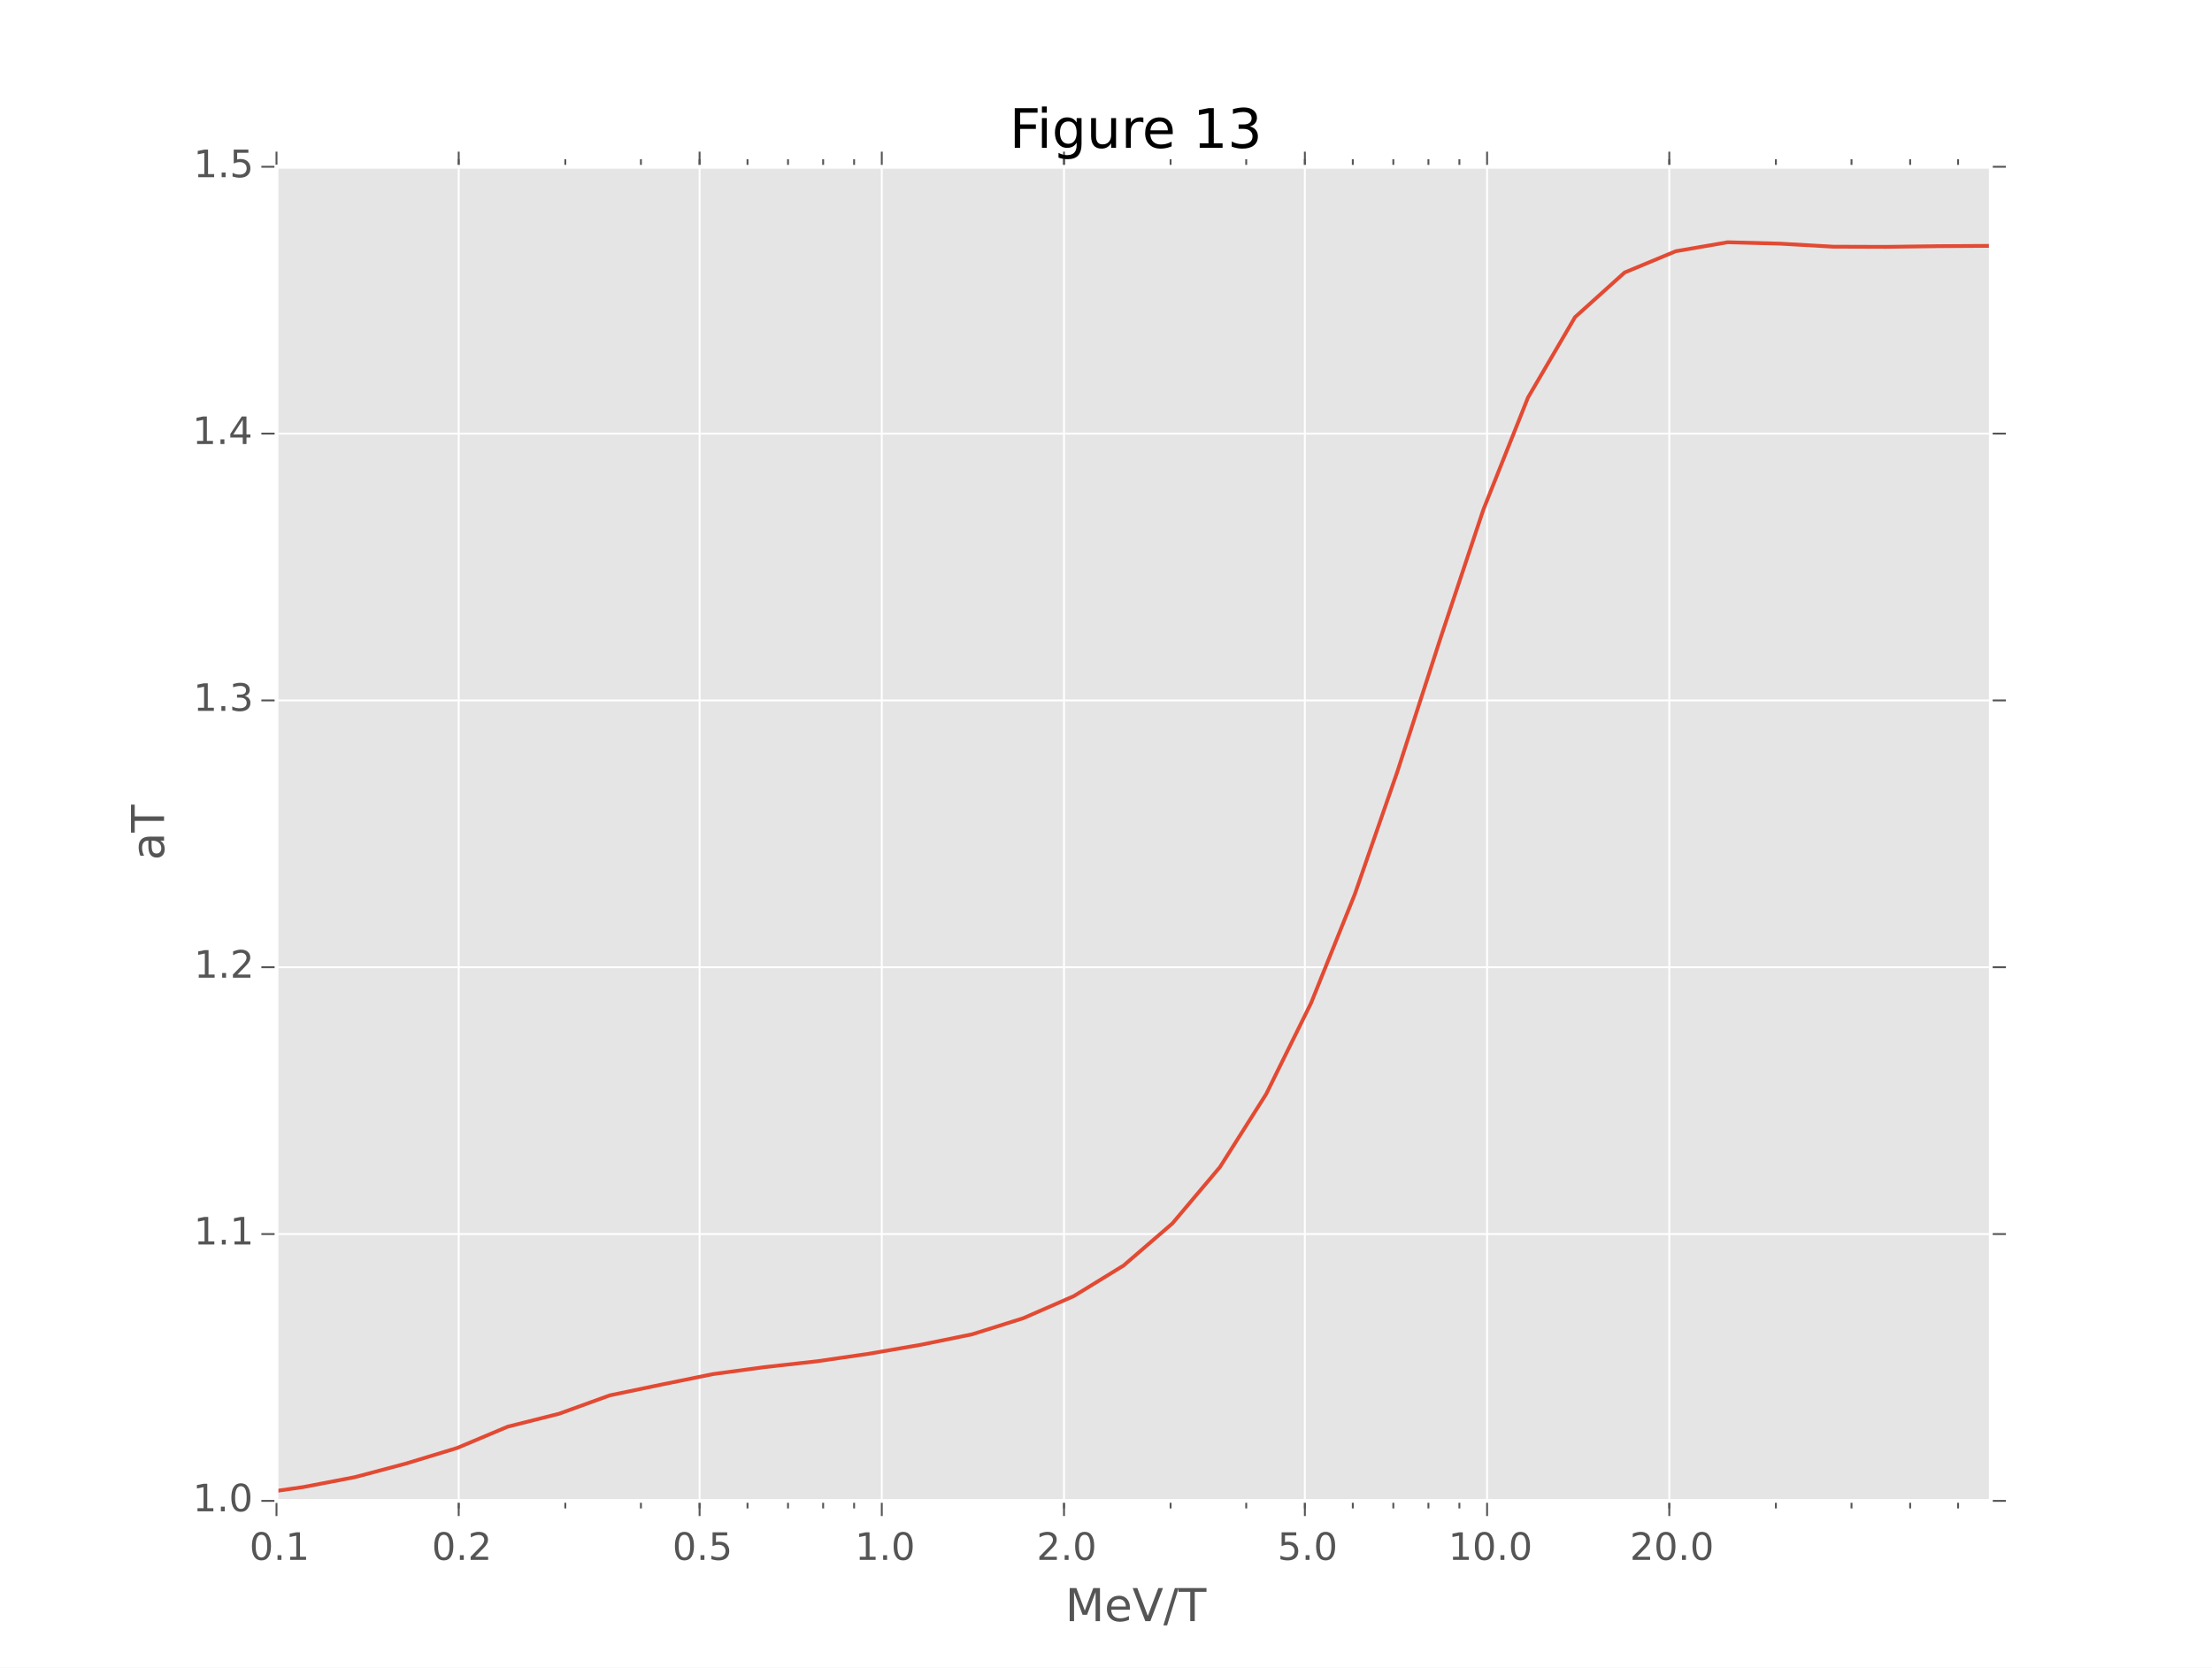
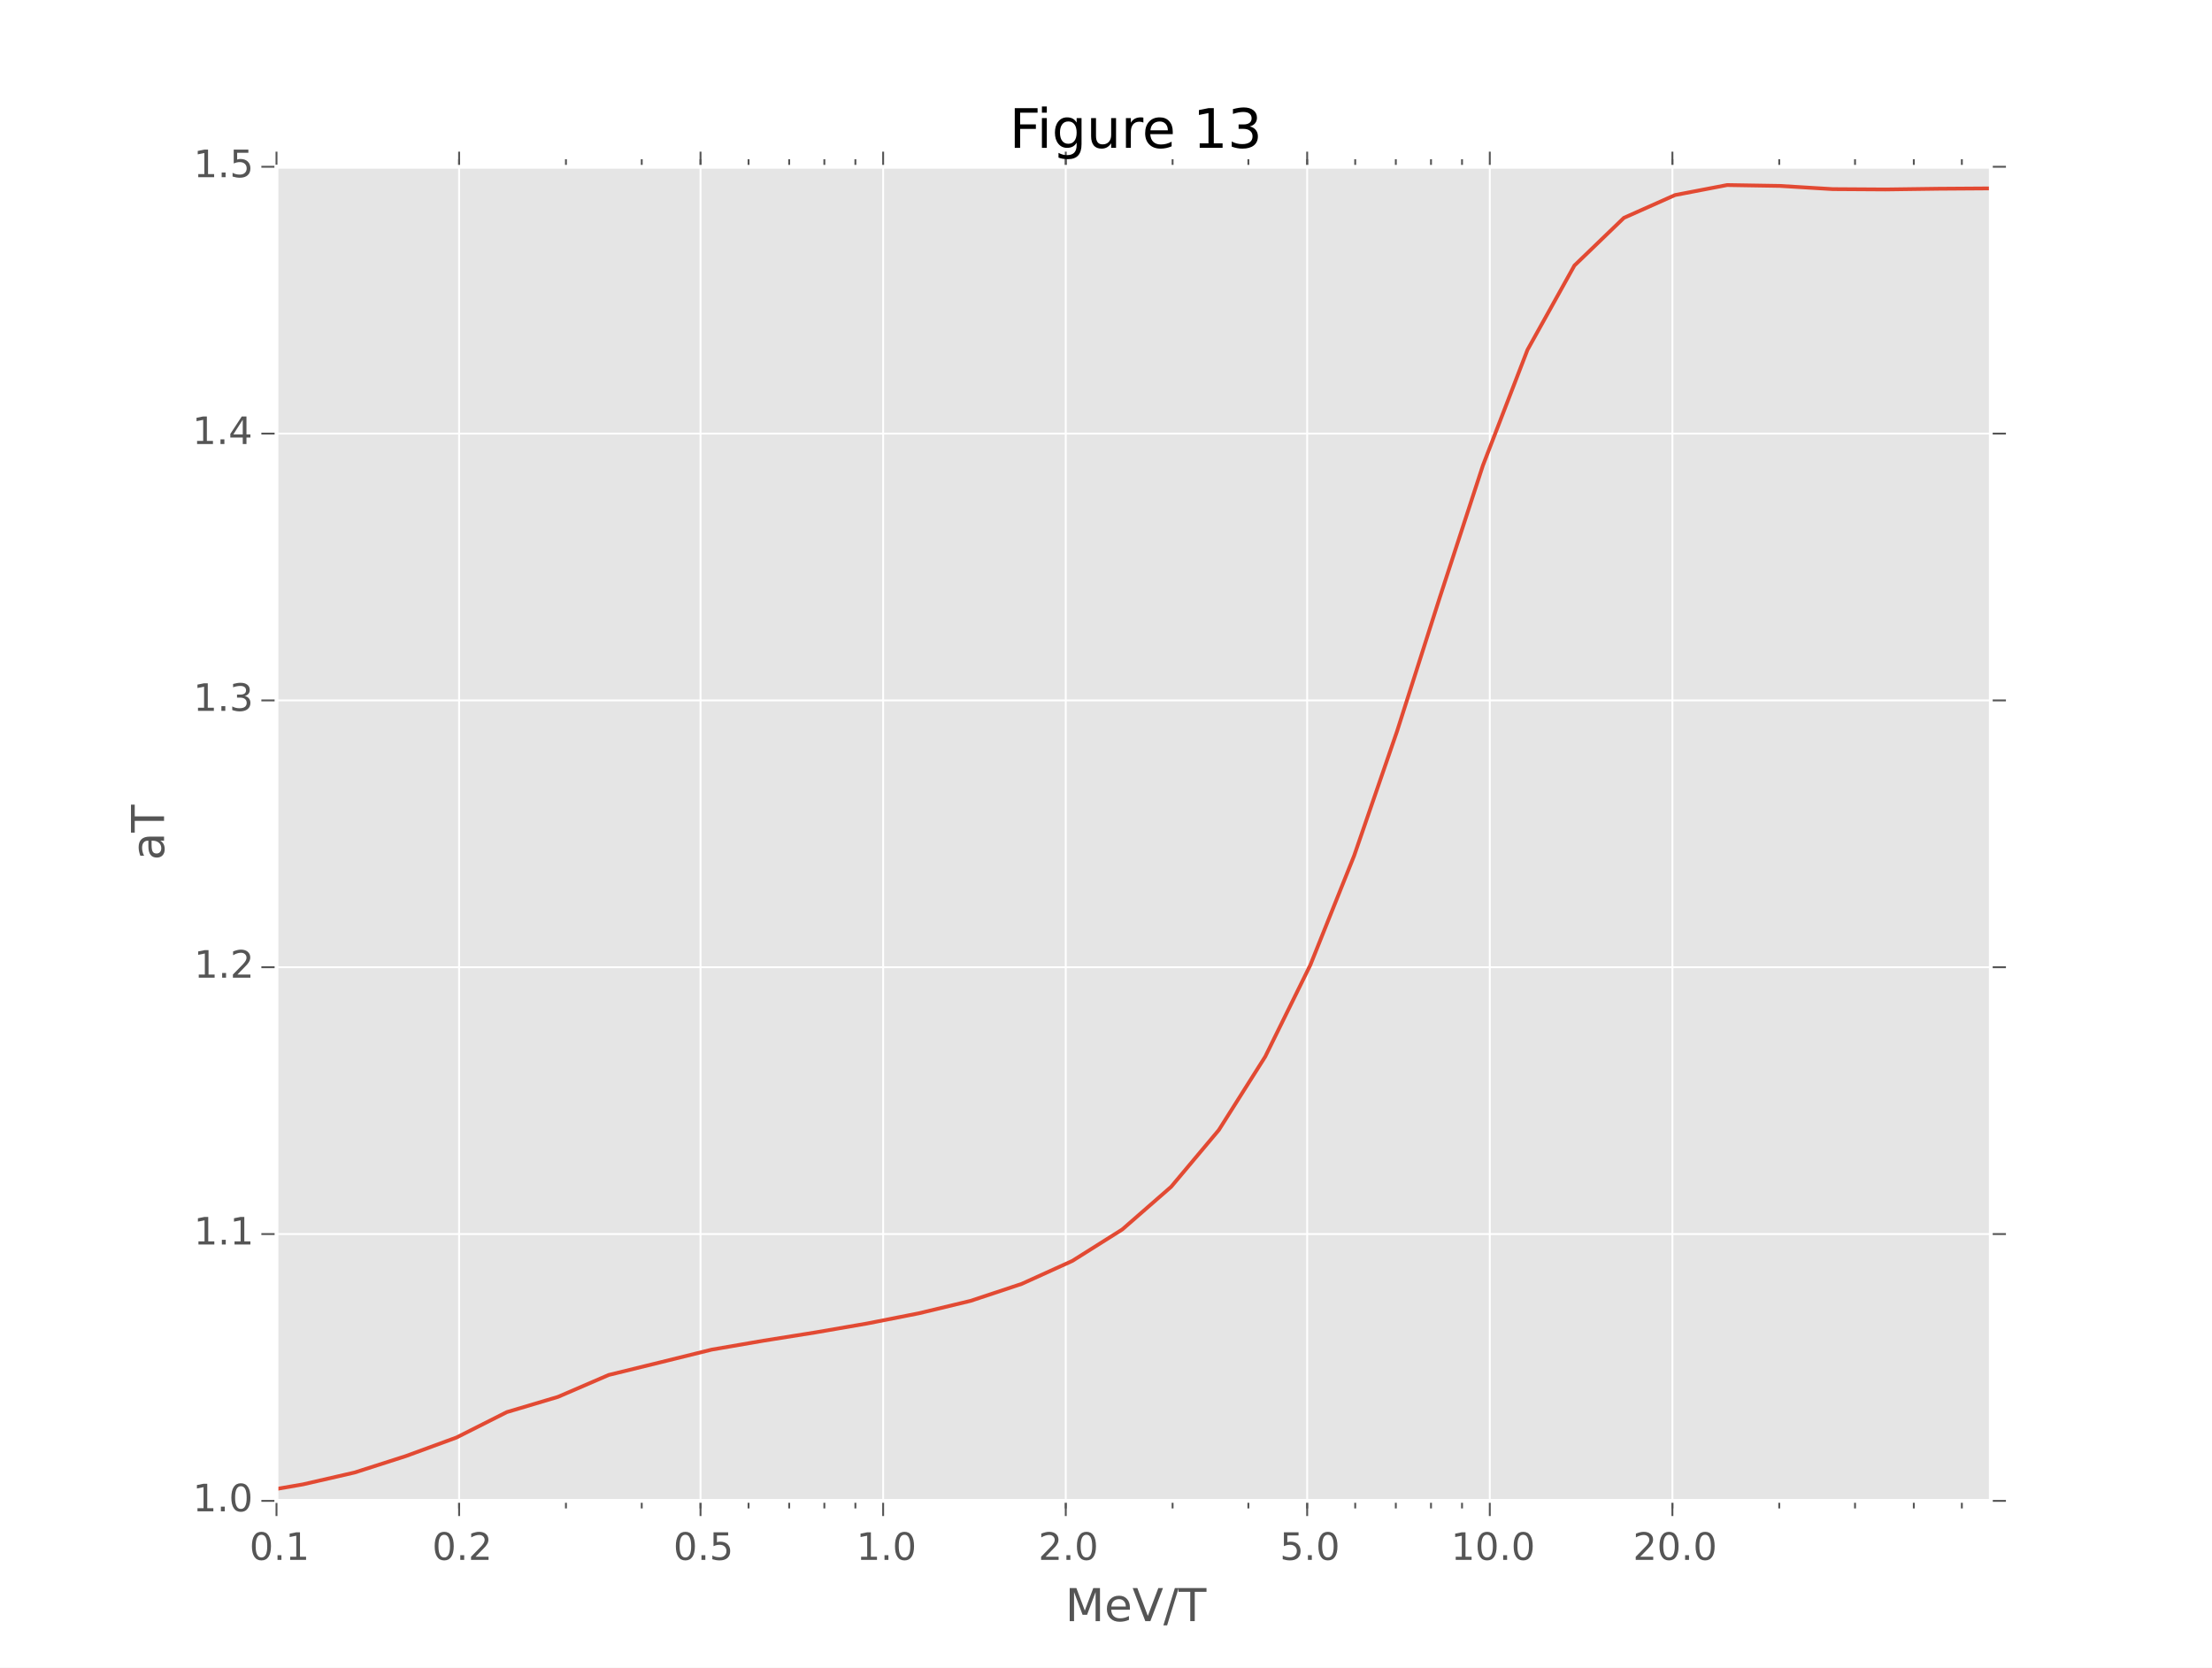
<svg xmlns="http://www.w3.org/2000/svg" xmlns:xlink="http://www.w3.org/1999/xlink" height="441pt" version="1.1" viewBox="0 0 585 441" width="585pt">
  <defs>
    <style type="text/css">
*{stroke-linecap:butt;stroke-linejoin:round;}
  </style>
  </defs>
  <g id="figure_1">
    <g id="patch_1">
      <path d=" M0 441 L585 441 L585 0 L0 0 z " style="fill:#ffffff;" />
    </g>
    <g id="axes_1">
      <g id="patch_2">
        <path d=" M73.125 396.9 L526.5 396.9 L526.5 44.1 L73.125 44.1 z " style="fill:#e5e5e5;" />
      </g>
      <g id="matplotlib.axis_1">
        <g id="xtick_1">
          <g id="line2d_1">
            <path clip-path="url(#p5873ec822d)" d=" M73.125 396.9 L73.125 44.1" style="fill:none;stroke:#ffffff;stroke-linecap:square;stroke-width:0.5;" />
          </g>
          <g id="line2d_2">
            <defs>
              <path d=" M0 0 L0 4" id="m64c3aef5f4" style="stroke:#555555;stroke-width:0.5;" />
            </defs>
            <g>
              <use style="fill:#555555;stroke:#555555;stroke-width:0.5;" x="73.125" xlink:href="#m64c3aef5f4" y="396.9" />
            </g>
          </g>
          <g id="line2d_3">
            <defs>
              <path d=" M0 0 L0 -4" id="m91191bb255" style="stroke:#555555;stroke-width:0.5;" />
            </defs>
            <g>
              <use style="fill:#555555;stroke:#555555;stroke-width:0.5;" x="73.125" xlink:href="#m91191bb255" y="44.1" />
            </g>
          </g>
          <g id="text_1">
            <defs>
              <path d=" M31.781 66.406 Q24.172 66.406 20.328 58.906 Q16.5 51.422 16.5 36.375 Q16.5 21.391 20.328 13.891 Q24.172 6.391 31.781 6.391 Q39.453 6.391 43.281 13.891 Q47.125 21.391 47.125 36.375 Q47.125 51.422 43.281 58.906 Q39.453 66.406 31.781 66.406 M31.781 74.219 Q44.047 74.219 50.516 64.516 Q56.984 54.828 56.984 36.375 Q56.984 17.969 50.516 8.266 Q44.047 -1.422 31.781 -1.422 Q19.531 -1.422 13.062 8.266 Q6.594 17.969 6.594 36.375 Q6.594 54.828 13.062 64.516 Q19.531 74.219 31.781 74.219" id="BitstreamVeraSans-Roman-30" />
              <path d=" M12.406 8.297 L28.516 8.297 L28.516 63.922 L10.984 60.406 L10.984 69.391 L28.422 72.906 L38.281 72.906 L38.281 8.297 L54.391 8.297 L54.391 0 L12.406 0 z " id="BitstreamVeraSans-Roman-31" />
              <path d=" M10.688 12.406 L21 12.406 L21 0 L10.688 0 z " id="BitstreamVeraSans-Roman-2e" />
            </defs>
            <g style="fill:#555555;" transform="translate(65.96484 412.4984)scale(0.1 -0.1)">
              <use xlink:href="#BitstreamVeraSans-Roman-30" />
              <use x="63.623" xlink:href="#BitstreamVeraSans-Roman-2e" />
              <use x="95.41" xlink:href="#BitstreamVeraSans-Roman-31" />
            </g>
          </g>
        </g>
        <g id="xtick_2">
          <g id="line2d_4">
-             <path clip-path="url(#p5873ec822d)" d=" M121.314 396.9 L121.314 44.1" style="fill:none;stroke:#ffffff;stroke-linecap:square;stroke-width:0.5;" />
+             <path clip-path="url(#p5873ec822d)" d=" M121.421 396.9 L121.421 44.1" style="fill:none;stroke:#ffffff;stroke-linecap:square;stroke-width:0.5;" />
          </g>
          <g id="line2d_5">
            <g>
-               <use style="fill:#555555;stroke:#555555;stroke-width:0.5;" x="121.314" xlink:href="#m64c3aef5f4" y="396.9" />
+               <use style="fill:#555555;stroke:#555555;stroke-width:0.5;" x="121.421" xlink:href="#m64c3aef5f4" y="396.9" />
            </g>
          </g>
          <g id="line2d_6">
            <g>
-               <use style="fill:#555555;stroke:#555555;stroke-width:0.5;" x="121.314" xlink:href="#m91191bb255" y="44.1" />
+               <use style="fill:#555555;stroke:#555555;stroke-width:0.5;" x="121.421" xlink:href="#m91191bb255" y="44.1" />
            </g>
          </g>
          <g id="text_2">
            <defs>
              <path d=" M19.188 8.297 L53.609 8.297 L53.609 0 L7.328 0 L7.328 8.297 Q12.938 14.109 22.625 23.891 Q32.328 33.688 34.812 36.531 Q39.547 41.844 41.422 45.531 Q43.312 49.219 43.312 52.781 Q43.312 58.594 39.234 62.25 Q35.156 65.922 28.609 65.922 Q23.969 65.922 18.812 64.312 Q13.672 62.703 7.812 59.422 L7.812 69.391 Q13.766 71.781 18.938 73 Q24.125 74.219 28.422 74.219 Q39.75 74.219 46.484 68.547 Q53.219 62.891 53.219 53.422 Q53.219 48.922 51.531 44.891 Q49.859 40.875 45.406 35.406 Q44.188 33.984 37.641 27.219 Q31.109 20.453 19.188 8.297" id="BitstreamVeraSans-Roman-32" />
            </defs>
-             <g style="fill:#555555;" transform="translate(114.1926 412.4984)scale(0.1 -0.1)">
+             <g style="fill:#555555;" transform="translate(114.3003 412.4984)scale(0.1 -0.1)">
              <use xlink:href="#BitstreamVeraSans-Roman-30" />
              <use x="63.623" xlink:href="#BitstreamVeraSans-Roman-2e" />
              <use x="95.41" xlink:href="#BitstreamVeraSans-Roman-32" />
            </g>
          </g>
        </g>
        <g id="xtick_3">
          <g id="line2d_7">
-             <path clip-path="url(#p5873ec822d)" d=" M185.016 396.9 L185.016 44.1" style="fill:none;stroke:#ffffff;stroke-linecap:square;stroke-width:0.5;" />
+             <path clip-path="url(#p5873ec822d)" d=" M185.266 396.9 L185.266 44.1" style="fill:none;stroke:#ffffff;stroke-linecap:square;stroke-width:0.5;" />
          </g>
          <g id="line2d_8">
            <g>
-               <use style="fill:#555555;stroke:#555555;stroke-width:0.5;" x="185.016" xlink:href="#m64c3aef5f4" y="396.9" />
+               <use style="fill:#555555;stroke:#555555;stroke-width:0.5;" x="185.266" xlink:href="#m64c3aef5f4" y="396.9" />
            </g>
          </g>
          <g id="line2d_9">
            <g>
-               <use style="fill:#555555;stroke:#555555;stroke-width:0.5;" x="185.016" xlink:href="#m91191bb255" y="44.1" />
+               <use style="fill:#555555;stroke:#555555;stroke-width:0.5;" x="185.266" xlink:href="#m91191bb255" y="44.1" />
            </g>
          </g>
          <g id="text_3">
            <defs>
              <path d=" M10.797 72.906 L49.516 72.906 L49.516 64.594 L19.828 64.594 L19.828 46.734 Q21.969 47.469 24.109 47.828 Q26.266 48.188 28.422 48.188 Q40.625 48.188 47.75 41.5 Q54.891 34.812 54.891 23.391 Q54.891 11.625 47.562 5.094 Q40.234 -1.422 26.906 -1.422 Q22.312 -1.422 17.547 -0.641 Q12.797 0.141 7.719 1.703 L7.719 11.625 Q12.109 9.234 16.797 8.062 Q21.484 6.891 26.703 6.891 Q35.156 6.891 40.078 11.328 Q45.016 15.766 45.016 23.391 Q45.016 31 40.078 35.438 Q35.156 39.891 26.703 39.891 Q22.75 39.891 18.812 39.016 Q14.891 38.141 10.797 36.281 z " id="BitstreamVeraSans-Roman-35" />
            </defs>
-             <g style="fill:#555555;" transform="translate(177.8306 412.4984)scale(0.1 -0.1)">
+             <g style="fill:#555555;" transform="translate(178.0807 412.4984)scale(0.1 -0.1)">
              <use xlink:href="#BitstreamVeraSans-Roman-30" />
              <use x="63.623" xlink:href="#BitstreamVeraSans-Roman-2e" />
              <use x="95.41" xlink:href="#BitstreamVeraSans-Roman-35" />
            </g>
          </g>
        </g>
        <g id="xtick_4">
          <g id="line2d_10">
-             <path clip-path="url(#p5873ec822d)" d=" M233.205 396.9 L233.205 44.1" style="fill:none;stroke:#ffffff;stroke-linecap:square;stroke-width:0.5;" />
+             <path clip-path="url(#p5873ec822d)" d=" M233.562 396.9 L233.562 44.1" style="fill:none;stroke:#ffffff;stroke-linecap:square;stroke-width:0.5;" />
          </g>
          <g id="line2d_11">
            <g>
-               <use style="fill:#555555;stroke:#555555;stroke-width:0.5;" x="233.205" xlink:href="#m64c3aef5f4" y="396.9" />
+               <use style="fill:#555555;stroke:#555555;stroke-width:0.5;" x="233.562" xlink:href="#m64c3aef5f4" y="396.9" />
            </g>
          </g>
          <g id="line2d_12">
            <g>
-               <use style="fill:#555555;stroke:#555555;stroke-width:0.5;" x="233.205" xlink:href="#m91191bb255" y="44.1" />
+               <use style="fill:#555555;stroke:#555555;stroke-width:0.5;" x="233.562" xlink:href="#m91191bb255" y="44.1" />
            </g>
          </g>
          <g id="text_4">
-             <g style="fill:#555555;" transform="translate(226.1342 412.4984)scale(0.1 -0.1)">
+             <g style="fill:#555555;" transform="translate(226.492 412.4984)scale(0.1 -0.1)">
              <use xlink:href="#BitstreamVeraSans-Roman-31" />
              <use x="63.623" xlink:href="#BitstreamVeraSans-Roman-2e" />
              <use x="95.41" xlink:href="#BitstreamVeraSans-Roman-30" />
            </g>
          </g>
        </g>
        <g id="xtick_5">
          <g id="line2d_13">
-             <path clip-path="url(#p5873ec822d)" d=" M281.393 396.9 L281.393 44.1" style="fill:none;stroke:#ffffff;stroke-linecap:square;stroke-width:0.5;" />
+             <path clip-path="url(#p5873ec822d)" d=" M281.859 396.9 L281.859 44.1" style="fill:none;stroke:#ffffff;stroke-linecap:square;stroke-width:0.5;" />
          </g>
          <g id="line2d_14">
            <g>
-               <use style="fill:#555555;stroke:#555555;stroke-width:0.5;" x="281.393" xlink:href="#m64c3aef5f4" y="396.9" />
+               <use style="fill:#555555;stroke:#555555;stroke-width:0.5;" x="281.859" xlink:href="#m64c3aef5f4" y="396.9" />
            </g>
          </g>
          <g id="line2d_15">
            <g>
-               <use style="fill:#555555;stroke:#555555;stroke-width:0.5;" x="281.393" xlink:href="#m91191bb255" y="44.1" />
+               <use style="fill:#555555;stroke:#555555;stroke-width:0.5;" x="281.859" xlink:href="#m91191bb255" y="44.1" />
            </g>
          </g>
          <g id="text_5">
-             <g style="fill:#555555;" transform="translate(274.1402 412.4984)scale(0.1 -0.1)">
+             <g style="fill:#555555;" transform="translate(274.6056 412.4984)scale(0.1 -0.1)">
              <use xlink:href="#BitstreamVeraSans-Roman-32" />
              <use x="63.623" xlink:href="#BitstreamVeraSans-Roman-2e" />
              <use x="95.41" xlink:href="#BitstreamVeraSans-Roman-30" />
            </g>
          </g>
        </g>
        <g id="xtick_6">
          <g id="line2d_16">
-             <path clip-path="url(#p5873ec822d)" d=" M345.095 396.9 L345.095 44.1" style="fill:none;stroke:#ffffff;stroke-linecap:square;stroke-width:0.5;" />
+             <path clip-path="url(#p5873ec822d)" d=" M345.703 396.9 L345.703 44.1" style="fill:none;stroke:#ffffff;stroke-linecap:square;stroke-width:0.5;" />
          </g>
          <g id="line2d_17">
            <g>
-               <use style="fill:#555555;stroke:#555555;stroke-width:0.5;" x="345.095" xlink:href="#m64c3aef5f4" y="396.9" />
+               <use style="fill:#555555;stroke:#555555;stroke-width:0.5;" x="345.703" xlink:href="#m64c3aef5f4" y="396.9" />
            </g>
          </g>
          <g id="line2d_18">
            <g>
-               <use style="fill:#555555;stroke:#555555;stroke-width:0.5;" x="345.095" xlink:href="#m91191bb255" y="44.1" />
+               <use style="fill:#555555;stroke:#555555;stroke-width:0.5;" x="345.703" xlink:href="#m91191bb255" y="44.1" />
            </g>
          </g>
          <g id="text_6">
-             <g style="fill:#555555;" transform="translate(337.8617 412.4984)scale(0.1 -0.1)">
+             <g style="fill:#555555;" transform="translate(338.4696 412.4984)scale(0.1 -0.1)">
              <use xlink:href="#BitstreamVeraSans-Roman-35" />
              <use x="63.623" xlink:href="#BitstreamVeraSans-Roman-2e" />
              <use x="95.41" xlink:href="#BitstreamVeraSans-Roman-30" />
            </g>
          </g>
        </g>
        <g id="xtick_7">
          <g id="line2d_19">
-             <path clip-path="url(#p5873ec822d)" d=" M393.284 396.9 L393.284 44.1" style="fill:none;stroke:#ffffff;stroke-linecap:square;stroke-width:0.5;" />
+             <path clip-path="url(#p5873ec822d)" d=" M394 396.9 L394 44.1" style="fill:none;stroke:#ffffff;stroke-linecap:square;stroke-width:0.5;" />
          </g>
          <g id="line2d_20">
            <g>
-               <use style="fill:#555555;stroke:#555555;stroke-width:0.5;" x="393.284" xlink:href="#m64c3aef5f4" y="396.9" />
+               <use style="fill:#555555;stroke:#555555;stroke-width:0.5;" x="394" xlink:href="#m64c3aef5f4" y="396.9" />
            </g>
          </g>
          <g id="line2d_21">
            <g>
-               <use style="fill:#555555;stroke:#555555;stroke-width:0.5;" x="393.284" xlink:href="#m91191bb255" y="44.1" />
+               <use style="fill:#555555;stroke:#555555;stroke-width:0.5;" x="394" xlink:href="#m91191bb255" y="44.1" />
            </g>
          </g>
          <g id="text_7">
-             <g style="fill:#555555;" transform="translate(383.0325 412.4984)scale(0.1 -0.1)">
+             <g style="fill:#555555;" transform="translate(383.7481 412.4984)scale(0.1 -0.1)">
              <use xlink:href="#BitstreamVeraSans-Roman-31" />
              <use x="63.623" xlink:href="#BitstreamVeraSans-Roman-30" />
              <use x="127.246" xlink:href="#BitstreamVeraSans-Roman-2e" />
              <use x="159.033" xlink:href="#BitstreamVeraSans-Roman-30" />
            </g>
          </g>
        </g>
        <g id="xtick_8">
          <g id="line2d_22">
-             <path clip-path="url(#p5873ec822d)" d=" M441.473 396.9 L441.473 44.1" style="fill:none;stroke:#ffffff;stroke-linecap:square;stroke-width:0.5;" />
+             <path clip-path="url(#p5873ec822d)" d=" M442.296 396.9 L442.296 44.1" style="fill:none;stroke:#ffffff;stroke-linecap:square;stroke-width:0.5;" />
          </g>
          <g id="line2d_23">
            <g>
-               <use style="fill:#555555;stroke:#555555;stroke-width:0.5;" x="441.473" xlink:href="#m64c3aef5f4" y="396.9" />
+               <use style="fill:#555555;stroke:#555555;stroke-width:0.5;" x="442.296" xlink:href="#m64c3aef5f4" y="396.9" />
            </g>
          </g>
          <g id="line2d_24">
            <g>
-               <use style="fill:#555555;stroke:#555555;stroke-width:0.5;" x="441.473" xlink:href="#m91191bb255" y="44.1" />
+               <use style="fill:#555555;stroke:#555555;stroke-width:0.5;" x="442.296" xlink:href="#m91191bb255" y="44.1" />
            </g>
          </g>
          <g id="text_8">
-             <g style="fill:#555555;" transform="translate(431.0384 412.4984)scale(0.1 -0.1)">
+             <g style="fill:#555555;" transform="translate(431.8617 412.4984)scale(0.1 -0.1)">
              <use xlink:href="#BitstreamVeraSans-Roman-32" />
              <use x="63.623" xlink:href="#BitstreamVeraSans-Roman-30" />
              <use x="127.246" xlink:href="#BitstreamVeraSans-Roman-2e" />
              <use x="159.033" xlink:href="#BitstreamVeraSans-Roman-30" />
            </g>
          </g>
        </g>
        <g id="xtick_9">
          <g id="line2d_25">
            <defs>
              <path d=" M0 0 L0 2" id="m7c1be8cc89" style="stroke:#555555;stroke-width:0.5;" />
            </defs>
            <g>
-               <use style="fill:#555555;stroke:#555555;stroke-width:0.5;" x="121.314" xlink:href="#m7c1be8cc89" y="396.9" />
+               <use style="fill:#555555;stroke:#555555;stroke-width:0.5;" x="121.421" xlink:href="#m7c1be8cc89" y="396.9" />
            </g>
          </g>
          <g id="line2d_26">
            <defs>
              <path d=" M0 0 L0 -2" id="m590dc32cdf" style="stroke:#555555;stroke-width:0.5;" />
            </defs>
            <g>
-               <use style="fill:#555555;stroke:#555555;stroke-width:0.5;" x="121.314" xlink:href="#m590dc32cdf" y="44.1" />
+               <use style="fill:#555555;stroke:#555555;stroke-width:0.5;" x="121.421" xlink:href="#m590dc32cdf" y="44.1" />
            </g>
          </g>
        </g>
        <g id="xtick_10">
          <g id="line2d_27">
            <g>
-               <use style="fill:#555555;stroke:#555555;stroke-width:0.5;" x="149.502" xlink:href="#m7c1be8cc89" y="396.9" />
+               <use style="fill:#555555;stroke:#555555;stroke-width:0.5;" x="149.673" xlink:href="#m7c1be8cc89" y="396.9" />
            </g>
          </g>
          <g id="line2d_28">
            <g>
-               <use style="fill:#555555;stroke:#555555;stroke-width:0.5;" x="149.502" xlink:href="#m590dc32cdf" y="44.1" />
+               <use style="fill:#555555;stroke:#555555;stroke-width:0.5;" x="149.673" xlink:href="#m590dc32cdf" y="44.1" />
            </g>
          </g>
        </g>
        <g id="xtick_11">
          <g id="line2d_29">
            <g>
-               <use style="fill:#555555;stroke:#555555;stroke-width:0.5;" x="169.502" xlink:href="#m7c1be8cc89" y="396.9" />
+               <use style="fill:#555555;stroke:#555555;stroke-width:0.5;" x="169.718" xlink:href="#m7c1be8cc89" y="396.9" />
            </g>
          </g>
          <g id="line2d_30">
            <g>
-               <use style="fill:#555555;stroke:#555555;stroke-width:0.5;" x="169.502" xlink:href="#m590dc32cdf" y="44.1" />
+               <use style="fill:#555555;stroke:#555555;stroke-width:0.5;" x="169.718" xlink:href="#m590dc32cdf" y="44.1" />
            </g>
          </g>
        </g>
        <g id="xtick_12">
          <g id="line2d_31">
            <g>
-               <use style="fill:#555555;stroke:#555555;stroke-width:0.5;" x="185.016" xlink:href="#m7c1be8cc89" y="396.9" />
+               <use style="fill:#555555;stroke:#555555;stroke-width:0.5;" x="185.266" xlink:href="#m7c1be8cc89" y="396.9" />
            </g>
          </g>
          <g id="line2d_32">
            <g>
-               <use style="fill:#555555;stroke:#555555;stroke-width:0.5;" x="185.016" xlink:href="#m590dc32cdf" y="44.1" />
+               <use style="fill:#555555;stroke:#555555;stroke-width:0.5;" x="185.266" xlink:href="#m590dc32cdf" y="44.1" />
            </g>
          </g>
        </g>
        <g id="xtick_13">
          <g id="line2d_33">
            <g>
-               <use style="fill:#555555;stroke:#555555;stroke-width:0.5;" x="197.691" xlink:href="#m7c1be8cc89" y="396.9" />
+               <use style="fill:#555555;stroke:#555555;stroke-width:0.5;" x="197.969" xlink:href="#m7c1be8cc89" y="396.9" />
            </g>
          </g>
          <g id="line2d_34">
            <g>
-               <use style="fill:#555555;stroke:#555555;stroke-width:0.5;" x="197.691" xlink:href="#m590dc32cdf" y="44.1" />
+               <use style="fill:#555555;stroke:#555555;stroke-width:0.5;" x="197.969" xlink:href="#m590dc32cdf" y="44.1" />
            </g>
          </g>
        </g>
        <g id="xtick_14">
          <g id="line2d_35">
            <g>
-               <use style="fill:#555555;stroke:#555555;stroke-width:0.5;" x="208.408" xlink:href="#m7c1be8cc89" y="396.9" />
+               <use style="fill:#555555;stroke:#555555;stroke-width:0.5;" x="208.71" xlink:href="#m7c1be8cc89" y="396.9" />
            </g>
          </g>
          <g id="line2d_36">
            <g>
-               <use style="fill:#555555;stroke:#555555;stroke-width:0.5;" x="208.408" xlink:href="#m590dc32cdf" y="44.1" />
+               <use style="fill:#555555;stroke:#555555;stroke-width:0.5;" x="208.71" xlink:href="#m590dc32cdf" y="44.1" />
            </g>
          </g>
        </g>
        <g id="xtick_15">
          <g id="line2d_37">
            <g>
-               <use style="fill:#555555;stroke:#555555;stroke-width:0.5;" x="217.691" xlink:href="#m7c1be8cc89" y="396.9" />
+               <use style="fill:#555555;stroke:#555555;stroke-width:0.5;" x="218.014" xlink:href="#m7c1be8cc89" y="396.9" />
            </g>
          </g>
          <g id="line2d_38">
            <g>
-               <use style="fill:#555555;stroke:#555555;stroke-width:0.5;" x="217.691" xlink:href="#m590dc32cdf" y="44.1" />
+               <use style="fill:#555555;stroke:#555555;stroke-width:0.5;" x="218.014" xlink:href="#m590dc32cdf" y="44.1" />
            </g>
          </g>
        </g>
        <g id="xtick_16">
          <g id="line2d_39">
            <g>
-               <use style="fill:#555555;stroke:#555555;stroke-width:0.5;" x="225.88" xlink:href="#m7c1be8cc89" y="396.9" />
+               <use style="fill:#555555;stroke:#555555;stroke-width:0.5;" x="226.221" xlink:href="#m7c1be8cc89" y="396.9" />
            </g>
          </g>
          <g id="line2d_40">
            <g>
-               <use style="fill:#555555;stroke:#555555;stroke-width:0.5;" x="225.88" xlink:href="#m590dc32cdf" y="44.1" />
+               <use style="fill:#555555;stroke:#555555;stroke-width:0.5;" x="226.221" xlink:href="#m590dc32cdf" y="44.1" />
            </g>
          </g>
        </g>
        <g id="xtick_17">
          <g id="line2d_41">
            <g>
-               <use style="fill:#555555;stroke:#555555;stroke-width:0.5;" x="281.393" xlink:href="#m7c1be8cc89" y="396.9" />
+               <use style="fill:#555555;stroke:#555555;stroke-width:0.5;" x="281.859" xlink:href="#m7c1be8cc89" y="396.9" />
            </g>
          </g>
          <g id="line2d_42">
            <g>
-               <use style="fill:#555555;stroke:#555555;stroke-width:0.5;" x="281.393" xlink:href="#m590dc32cdf" y="44.1" />
+               <use style="fill:#555555;stroke:#555555;stroke-width:0.5;" x="281.859" xlink:href="#m590dc32cdf" y="44.1" />
            </g>
          </g>
        </g>
        <g id="xtick_18">
          <g id="line2d_43">
            <g>
-               <use style="fill:#555555;stroke:#555555;stroke-width:0.5;" x="309.582" xlink:href="#m7c1be8cc89" y="396.9" />
+               <use style="fill:#555555;stroke:#555555;stroke-width:0.5;" x="310.11" xlink:href="#m7c1be8cc89" y="396.9" />
            </g>
          </g>
          <g id="line2d_44">
            <g>
-               <use style="fill:#555555;stroke:#555555;stroke-width:0.5;" x="309.582" xlink:href="#m590dc32cdf" y="44.1" />
+               <use style="fill:#555555;stroke:#555555;stroke-width:0.5;" x="310.11" xlink:href="#m590dc32cdf" y="44.1" />
            </g>
          </g>
        </g>
        <g id="xtick_19">
          <g id="line2d_45">
            <g>
-               <use style="fill:#555555;stroke:#555555;stroke-width:0.5;" x="329.582" xlink:href="#m7c1be8cc89" y="396.9" />
+               <use style="fill:#555555;stroke:#555555;stroke-width:0.5;" x="330.155" xlink:href="#m7c1be8cc89" y="396.9" />
            </g>
          </g>
          <g id="line2d_46">
            <g>
-               <use style="fill:#555555;stroke:#555555;stroke-width:0.5;" x="329.582" xlink:href="#m590dc32cdf" y="44.1" />
+               <use style="fill:#555555;stroke:#555555;stroke-width:0.5;" x="330.155" xlink:href="#m590dc32cdf" y="44.1" />
            </g>
          </g>
        </g>
        <g id="xtick_20">
          <g id="line2d_47">
            <g>
-               <use style="fill:#555555;stroke:#555555;stroke-width:0.5;" x="345.095" xlink:href="#m7c1be8cc89" y="396.9" />
+               <use style="fill:#555555;stroke:#555555;stroke-width:0.5;" x="345.703" xlink:href="#m7c1be8cc89" y="396.9" />
            </g>
          </g>
          <g id="line2d_48">
            <g>
-               <use style="fill:#555555;stroke:#555555;stroke-width:0.5;" x="345.095" xlink:href="#m590dc32cdf" y="44.1" />
+               <use style="fill:#555555;stroke:#555555;stroke-width:0.5;" x="345.703" xlink:href="#m590dc32cdf" y="44.1" />
            </g>
          </g>
        </g>
        <g id="xtick_21">
          <g id="line2d_49">
            <g>
-               <use style="fill:#555555;stroke:#555555;stroke-width:0.5;" x="357.771" xlink:href="#m7c1be8cc89" y="396.9" />
+               <use style="fill:#555555;stroke:#555555;stroke-width:0.5;" x="358.407" xlink:href="#m7c1be8cc89" y="396.9" />
            </g>
          </g>
          <g id="line2d_50">
            <g>
-               <use style="fill:#555555;stroke:#555555;stroke-width:0.5;" x="357.771" xlink:href="#m590dc32cdf" y="44.1" />
+               <use style="fill:#555555;stroke:#555555;stroke-width:0.5;" x="358.407" xlink:href="#m590dc32cdf" y="44.1" />
            </g>
          </g>
        </g>
        <g id="xtick_22">
          <g id="line2d_51">
            <g>
-               <use style="fill:#555555;stroke:#555555;stroke-width:0.5;" x="368.487" xlink:href="#m7c1be8cc89" y="396.9" />
+               <use style="fill:#555555;stroke:#555555;stroke-width:0.5;" x="369.148" xlink:href="#m7c1be8cc89" y="396.9" />
            </g>
          </g>
          <g id="line2d_52">
            <g>
-               <use style="fill:#555555;stroke:#555555;stroke-width:0.5;" x="368.487" xlink:href="#m590dc32cdf" y="44.1" />
+               <use style="fill:#555555;stroke:#555555;stroke-width:0.5;" x="369.148" xlink:href="#m590dc32cdf" y="44.1" />
            </g>
          </g>
        </g>
        <g id="xtick_23">
          <g id="line2d_53">
            <g>
-               <use style="fill:#555555;stroke:#555555;stroke-width:0.5;" x="377.771" xlink:href="#m7c1be8cc89" y="396.9" />
+               <use style="fill:#555555;stroke:#555555;stroke-width:0.5;" x="378.452" xlink:href="#m7c1be8cc89" y="396.9" />
            </g>
          </g>
          <g id="line2d_54">
            <g>
-               <use style="fill:#555555;stroke:#555555;stroke-width:0.5;" x="377.771" xlink:href="#m590dc32cdf" y="44.1" />
+               <use style="fill:#555555;stroke:#555555;stroke-width:0.5;" x="378.452" xlink:href="#m590dc32cdf" y="44.1" />
            </g>
          </g>
        </g>
        <g id="xtick_24">
          <g id="line2d_55">
            <g>
-               <use style="fill:#555555;stroke:#555555;stroke-width:0.5;" x="385.959" xlink:href="#m7c1be8cc89" y="396.9" />
+               <use style="fill:#555555;stroke:#555555;stroke-width:0.5;" x="386.658" xlink:href="#m7c1be8cc89" y="396.9" />
            </g>
          </g>
          <g id="line2d_56">
            <g>
-               <use style="fill:#555555;stroke:#555555;stroke-width:0.5;" x="385.959" xlink:href="#m590dc32cdf" y="44.1" />
+               <use style="fill:#555555;stroke:#555555;stroke-width:0.5;" x="386.658" xlink:href="#m590dc32cdf" y="44.1" />
            </g>
          </g>
        </g>
        <g id="xtick_25">
          <g id="line2d_57">
            <g>
-               <use style="fill:#555555;stroke:#555555;stroke-width:0.5;" x="441.473" xlink:href="#m7c1be8cc89" y="396.9" />
+               <use style="fill:#555555;stroke:#555555;stroke-width:0.5;" x="442.296" xlink:href="#m7c1be8cc89" y="396.9" />
            </g>
          </g>
          <g id="line2d_58">
            <g>
-               <use style="fill:#555555;stroke:#555555;stroke-width:0.5;" x="441.473" xlink:href="#m590dc32cdf" y="44.1" />
+               <use style="fill:#555555;stroke:#555555;stroke-width:0.5;" x="442.296" xlink:href="#m590dc32cdf" y="44.1" />
            </g>
          </g>
        </g>
        <g id="xtick_26">
          <g id="line2d_59">
            <g>
-               <use style="fill:#555555;stroke:#555555;stroke-width:0.5;" x="469.661" xlink:href="#m7c1be8cc89" y="396.9" />
+               <use style="fill:#555555;stroke:#555555;stroke-width:0.5;" x="470.548" xlink:href="#m7c1be8cc89" y="396.9" />
            </g>
          </g>
          <g id="line2d_60">
            <g>
-               <use style="fill:#555555;stroke:#555555;stroke-width:0.5;" x="469.661" xlink:href="#m590dc32cdf" y="44.1" />
+               <use style="fill:#555555;stroke:#555555;stroke-width:0.5;" x="470.548" xlink:href="#m590dc32cdf" y="44.1" />
            </g>
          </g>
        </g>
        <g id="xtick_27">
          <g id="line2d_61">
            <g>
-               <use style="fill:#555555;stroke:#555555;stroke-width:0.5;" x="489.662" xlink:href="#m7c1be8cc89" y="396.9" />
+               <use style="fill:#555555;stroke:#555555;stroke-width:0.5;" x="490.593" xlink:href="#m7c1be8cc89" y="396.9" />
            </g>
          </g>
          <g id="line2d_62">
            <g>
-               <use style="fill:#555555;stroke:#555555;stroke-width:0.5;" x="489.662" xlink:href="#m590dc32cdf" y="44.1" />
+               <use style="fill:#555555;stroke:#555555;stroke-width:0.5;" x="490.593" xlink:href="#m590dc32cdf" y="44.1" />
            </g>
          </g>
        </g>
        <g id="xtick_28">
          <g id="line2d_63">
            <g>
-               <use style="fill:#555555;stroke:#555555;stroke-width:0.5;" x="505.175" xlink:href="#m7c1be8cc89" y="396.9" />
+               <use style="fill:#555555;stroke:#555555;stroke-width:0.5;" x="506.14" xlink:href="#m7c1be8cc89" y="396.9" />
            </g>
          </g>
          <g id="line2d_64">
            <g>
-               <use style="fill:#555555;stroke:#555555;stroke-width:0.5;" x="505.175" xlink:href="#m590dc32cdf" y="44.1" />
+               <use style="fill:#555555;stroke:#555555;stroke-width:0.5;" x="506.14" xlink:href="#m590dc32cdf" y="44.1" />
            </g>
          </g>
        </g>
        <g id="xtick_29">
          <g id="line2d_65">
            <g>
-               <use style="fill:#555555;stroke:#555555;stroke-width:0.5;" x="517.85" xlink:href="#m7c1be8cc89" y="396.9" />
+               <use style="fill:#555555;stroke:#555555;stroke-width:0.5;" x="518.844" xlink:href="#m7c1be8cc89" y="396.9" />
            </g>
          </g>
          <g id="line2d_66">
            <g>
-               <use style="fill:#555555;stroke:#555555;stroke-width:0.5;" x="517.85" xlink:href="#m590dc32cdf" y="44.1" />
+               <use style="fill:#555555;stroke:#555555;stroke-width:0.5;" x="518.844" xlink:href="#m590dc32cdf" y="44.1" />
            </g>
          </g>
        </g>
        <g id="text_9">
          <defs>
            <path d=" M56.203 29.594 L56.203 25.203 L14.891 25.203 Q15.484 15.922 20.484 11.062 Q25.484 6.203 34.422 6.203 Q39.594 6.203 44.453 7.469 Q49.312 8.734 54.109 11.281 L54.109 2.781 Q49.266 0.734 44.188 -0.344 Q39.109 -1.422 33.891 -1.422 Q20.797 -1.422 13.156 6.188 Q5.516 13.812 5.516 26.812 Q5.516 40.234 12.766 48.109 Q20.016 56 32.328 56 Q43.359 56 49.781 48.891 Q56.203 41.797 56.203 29.594 M47.219 32.234 Q47.125 39.594 43.094 43.984 Q39.062 48.391 32.422 48.391 Q24.906 48.391 20.391 44.141 Q15.875 39.891 15.188 32.172 z " id="BitstreamVeraSans-Roman-65" />
            <path d=" M9.812 72.906 L24.516 72.906 L43.109 23.297 L61.812 72.906 L76.516 72.906 L76.516 0 L66.891 0 L66.891 64.016 L48.094 14.016 L38.188 14.016 L19.391 64.016 L19.391 0 L9.812 0 z " id="BitstreamVeraSans-Roman-4d" />
            <path d=" M-0.297 72.906 L61.375 72.906 L61.375 64.594 L35.5 64.594 L35.5 0 L25.594 0 L25.594 64.594 L-0.297 64.594 z " id="BitstreamVeraSans-Roman-54" />
            <path d=" M28.609 0 L0.781 72.906 L11.078 72.906 L34.188 11.531 L57.328 72.906 L67.578 72.906 L39.797 0 z " id="BitstreamVeraSans-Roman-56" />
            <path d=" M25.391 72.906 L33.688 72.906 L8.297 -9.281 L0 -9.281 z " id="BitstreamVeraSans-Roman-2f" />
          </defs>
          <g style="fill:#555555;" transform="translate(281.7244 428.6963)scale(0.12 -0.12)">
            <use xlink:href="#BitstreamVeraSans-Roman-4d" />
            <use x="86.279" xlink:href="#BitstreamVeraSans-Roman-65" />
            <use x="147.803" xlink:href="#BitstreamVeraSans-Roman-56" />
            <use x="216.211" xlink:href="#BitstreamVeraSans-Roman-2f" />
            <use x="249.902" xlink:href="#BitstreamVeraSans-Roman-54" />
          </g>
        </g>
      </g>
      <g id="matplotlib.axis_2">
        <g id="ytick_1">
          <g id="line2d_67">
            <path clip-path="url(#p5873ec822d)" d=" M73.125 396.9 L526.5 396.9" style="fill:none;stroke:#ffffff;stroke-linecap:square;stroke-width:0.5;" />
          </g>
          <g id="line2d_68">
            <defs>
              <path d=" M0 0 L-4 0" id="mf591f037a3" style="stroke:#555555;stroke-width:0.5;" />
            </defs>
            <g>
              <use style="fill:#555555;stroke:#555555;stroke-width:0.5;" x="73.125" xlink:href="#mf591f037a3" y="396.9" />
            </g>
          </g>
          <g id="line2d_69">
            <defs>
              <path d=" M0 0 L4 0" id="m9430d3eee0" style="stroke:#555555;stroke-width:0.5;" />
            </defs>
            <g>
              <use style="fill:#555555;stroke:#555555;stroke-width:0.5;" x="526.5" xlink:href="#m9430d3eee0" y="396.9" />
            </g>
          </g>
          <g id="text_10">
            <g style="fill:#555555;" transform="translate(50.98438 399.6594)scale(0.1 -0.1)">
              <use xlink:href="#BitstreamVeraSans-Roman-31" />
              <use x="63.623" xlink:href="#BitstreamVeraSans-Roman-2e" />
              <use x="95.41" xlink:href="#BitstreamVeraSans-Roman-30" />
            </g>
          </g>
        </g>
        <g id="ytick_2">
          <g id="line2d_70">
            <path clip-path="url(#p5873ec822d)" d=" M73.125 326.34 L526.5 326.34" style="fill:none;stroke:#ffffff;stroke-linecap:square;stroke-width:0.5;" />
          </g>
          <g id="line2d_71">
            <g>
              <use style="fill:#555555;stroke:#555555;stroke-width:0.5;" x="73.125" xlink:href="#mf591f037a3" y="326.34" />
            </g>
          </g>
          <g id="line2d_72">
            <g>
              <use style="fill:#555555;stroke:#555555;stroke-width:0.5;" x="526.5" xlink:href="#m9430d3eee0" y="326.34" />
            </g>
          </g>
          <g id="text_11">
            <g style="fill:#555555;" transform="translate(51.24375 329.0994)scale(0.1 -0.1)">
              <use xlink:href="#BitstreamVeraSans-Roman-31" />
              <use x="63.623" xlink:href="#BitstreamVeraSans-Roman-2e" />
              <use x="95.41" xlink:href="#BitstreamVeraSans-Roman-31" />
            </g>
          </g>
        </g>
        <g id="ytick_3">
          <g id="line2d_73">
            <path clip-path="url(#p5873ec822d)" d=" M73.125 255.78 L526.5 255.78" style="fill:none;stroke:#ffffff;stroke-linecap:square;stroke-width:0.5;" />
          </g>
          <g id="line2d_74">
            <g>
              <use style="fill:#555555;stroke:#555555;stroke-width:0.5;" x="73.125" xlink:href="#mf591f037a3" y="255.78" />
            </g>
          </g>
          <g id="line2d_75">
            <g>
              <use style="fill:#555555;stroke:#555555;stroke-width:0.5;" x="526.5" xlink:href="#m9430d3eee0" y="255.78" />
            </g>
          </g>
          <g id="text_12">
            <g style="fill:#555555;" transform="translate(51.32187 258.5394)scale(0.1 -0.1)">
              <use xlink:href="#BitstreamVeraSans-Roman-31" />
              <use x="63.623" xlink:href="#BitstreamVeraSans-Roman-2e" />
              <use x="95.41" xlink:href="#BitstreamVeraSans-Roman-32" />
            </g>
          </g>
        </g>
        <g id="ytick_4">
          <g id="line2d_76">
            <path clip-path="url(#p5873ec822d)" d=" M73.125 185.22 L526.5 185.22" style="fill:none;stroke:#ffffff;stroke-linecap:square;stroke-width:0.5;" />
          </g>
          <g id="line2d_77">
            <g>
              <use style="fill:#555555;stroke:#555555;stroke-width:0.5;" x="73.125" xlink:href="#mf591f037a3" y="185.22" />
            </g>
          </g>
          <g id="line2d_78">
            <g>
              <use style="fill:#555555;stroke:#555555;stroke-width:0.5;" x="526.5" xlink:href="#m9430d3eee0" y="185.22" />
            </g>
          </g>
          <g id="text_13">
            <defs>
              <path d=" M40.578 39.312 Q47.656 37.797 51.625 33 Q55.609 28.219 55.609 21.188 Q55.609 10.406 48.188 4.484 Q40.766 -1.422 27.094 -1.422 Q22.516 -1.422 17.656 -0.516 Q12.797 0.391 7.625 2.203 L7.625 11.719 Q11.719 9.328 16.594 8.109 Q21.484 6.891 26.812 6.891 Q36.078 6.891 40.938 10.547 Q45.797 14.203 45.797 21.188 Q45.797 27.641 41.281 31.266 Q36.766 34.906 28.719 34.906 L20.219 34.906 L20.219 43.016 L29.109 43.016 Q36.375 43.016 40.234 45.922 Q44.094 48.828 44.094 54.297 Q44.094 59.906 40.109 62.906 Q36.141 65.922 28.719 65.922 Q24.656 65.922 20.016 65.031 Q15.375 64.156 9.812 62.312 L9.812 71.094 Q15.438 72.656 20.344 73.438 Q25.25 74.219 29.594 74.219 Q40.828 74.219 47.359 69.109 Q53.906 64.016 53.906 55.328 Q53.906 49.266 50.438 45.094 Q46.969 40.922 40.578 39.312" id="BitstreamVeraSans-Roman-33" />
            </defs>
            <g style="fill:#555555;" transform="translate(51.12188 187.9794)scale(0.1 -0.1)">
              <use xlink:href="#BitstreamVeraSans-Roman-31" />
              <use x="63.623" xlink:href="#BitstreamVeraSans-Roman-2e" />
              <use x="95.41" xlink:href="#BitstreamVeraSans-Roman-33" />
            </g>
          </g>
        </g>
        <g id="ytick_5">
          <g id="line2d_79">
            <path clip-path="url(#p5873ec822d)" d=" M73.125 114.66 L526.5 114.66" style="fill:none;stroke:#ffffff;stroke-linecap:square;stroke-width:0.5;" />
          </g>
          <g id="line2d_80">
            <g>
              <use style="fill:#555555;stroke:#555555;stroke-width:0.5;" x="73.125" xlink:href="#mf591f037a3" y="114.66" />
            </g>
          </g>
          <g id="line2d_81">
            <g>
              <use style="fill:#555555;stroke:#555555;stroke-width:0.5;" x="526.5" xlink:href="#m9430d3eee0" y="114.66" />
            </g>
          </g>
          <g id="text_14">
            <defs>
              <path d=" M37.797 64.312 L12.891 25.391 L37.797 25.391 z  M35.203 72.906 L47.609 72.906 L47.609 25.391 L58.016 25.391 L58.016 17.188 L47.609 17.188 L47.609 0 L37.797 0 L37.797 17.188 L4.891 17.188 L4.891 26.703 z " id="BitstreamVeraSans-Roman-34" />
            </defs>
            <g style="fill:#555555;" transform="translate(50.88125 117.4194)scale(0.1 -0.1)">
              <use xlink:href="#BitstreamVeraSans-Roman-31" />
              <use x="63.623" xlink:href="#BitstreamVeraSans-Roman-2e" />
              <use x="95.41" xlink:href="#BitstreamVeraSans-Roman-34" />
            </g>
          </g>
        </g>
        <g id="ytick_6">
          <g id="line2d_82">
            <path clip-path="url(#p5873ec822d)" d=" M73.125 44.1 L526.5 44.1" style="fill:none;stroke:#ffffff;stroke-linecap:square;stroke-width:0.5;" />
          </g>
          <g id="line2d_83">
            <g>
              <use style="fill:#555555;stroke:#555555;stroke-width:0.5;" x="73.125" xlink:href="#mf591f037a3" y="44.1" />
            </g>
          </g>
          <g id="line2d_84">
            <g>
              <use style="fill:#555555;stroke:#555555;stroke-width:0.5;" x="526.5" xlink:href="#m9430d3eee0" y="44.1" />
            </g>
          </g>
          <g id="text_15">
            <g style="fill:#555555;" transform="translate(51.19375 46.85938)scale(0.1 -0.1)">
              <use xlink:href="#BitstreamVeraSans-Roman-31" />
              <use x="63.623" xlink:href="#BitstreamVeraSans-Roman-2e" />
              <use x="95.41" xlink:href="#BitstreamVeraSans-Roman-35" />
            </g>
          </g>
        </g>
        <g id="text_16">
          <defs>
            <path d=" M34.281 27.484 Q23.391 27.484 19.188 25 Q14.984 22.516 14.984 16.5 Q14.984 11.719 18.141 8.906 Q21.297 6.109 26.703 6.109 Q34.188 6.109 38.703 11.406 Q43.219 16.703 43.219 25.484 L43.219 27.484 z  M52.203 31.203 L52.203 0 L43.219 0 L43.219 8.297 Q40.141 3.328 35.547 0.953 Q30.953 -1.422 24.312 -1.422 Q15.922 -1.422 10.953 3.297 Q6 8.016 6 15.922 Q6 25.141 12.172 29.828 Q18.359 34.516 30.609 34.516 L43.219 34.516 L43.219 35.406 Q43.219 41.609 39.141 45 Q35.062 48.391 27.688 48.391 Q23 48.391 18.547 47.266 Q14.109 46.141 10.016 43.891 L10.016 52.203 Q14.938 54.109 19.578 55.047 Q24.219 56 28.609 56 Q40.484 56 46.344 49.844 Q52.203 43.703 52.203 31.203" id="BitstreamVeraSans-Roman-61" />
          </defs>
          <g style="fill:#555555;" transform="translate(43.38562 227.4994)rotate(-90.0)scale(0.12 -0.12)">
            <use xlink:href="#BitstreamVeraSans-Roman-61" />
            <use x="61.279" xlink:href="#BitstreamVeraSans-Roman-54" />
          </g>
        </g>
      </g>
      <g id="line2d_85">
-         <path clip-path="url(#p5873ec822d)" d=" M24.936 396.9 L38.838 396.869 L52.677 396.208 L66.483 395.215 L80.194 393.243 L93.842 390.624 L107.396 387.02 L120.901 382.905 L134.264 377.277 L147.841 373.857 L161.283 368.99 L174.918 366.149 L188.56 363.367 L202.291 361.517 L216.052 359.984 L229.77 357.993 L243.454 355.63 L257.099 352.845 L270.611 348.594 L283.978 342.75 L297.146 334.663 L310.05 323.535 L322.636 308.623 L334.869 289.307 L346.745 265.225 L358.302 236.473 L369.633 203.823 L380.893 168.978 L392.296 134.78 L404.102 105.129 L416.54 83.87 L429.644 72.068 L443.169 66.438 L456.914 64.063 L470.844 64.435 L484.802 65.234 L498.709 65.28 L512.601 65.098 L526.5 65.017" style="fill:none;stroke:#e24a33;stroke-linecap:square;" />
+         <path clip-path="url(#p5873ec822d)" d=" M24.829 396.9 L38.761 396.87 L52.617 396.069 L66.437 394.896 L80.14 392.529 L93.769 389.399 L107.282 385.068 L120.74 380.132 L134.031 373.425 L147.582 369.387 L160.97 363.602 L174.591 360.267 L188.211 356.9 L201.926 354.535 L215.658 352.347 L229.374 349.978 L243.06 347.28 L256.693 344.001 L270.217 339.509 L283.6 333.435 L296.787 325.131 L309.719 313.847 L322.339 298.824 L334.612 279.415 L346.528 255.218 L358.124 226.284 L369.488 193.335 L380.767 158.012 L392.174 123.107 L403.966 92.517 L416.38 70.221 L429.47 57.608 L443.004 51.577 L456.764 48.934 L470.715 49.163 L484.707 50.014 L498.648 50.1 L512.571 49.912 L526.5 49.82" style="fill:none;stroke:#e24a33;stroke-linecap:square;" />
      </g>
      <g id="patch_3">
        <path d=" M73.125 44.1 L526.5 44.1" style="fill:none;stroke:#ffffff;stroke-linecap:square;stroke-linejoin:miter;" />
      </g>
      <g id="patch_4">
        <path d=" M526.5 396.9 L526.5 44.1" style="fill:none;stroke:#ffffff;stroke-linecap:square;stroke-linejoin:miter;" />
      </g>
      <g id="patch_5">
        <path d=" M73.125 396.9 L526.5 396.9" style="fill:none;stroke:#ffffff;stroke-linecap:square;stroke-linejoin:miter;" />
      </g>
      <g id="patch_6">
        <path d=" M73.125 396.9 L73.125 44.1" style="fill:none;stroke:#ffffff;stroke-linecap:square;stroke-linejoin:miter;" />
      </g>
      <g id="text_17">
        <defs>
          <path id="BitstreamVeraSans-Roman-20" />
          <path d=" M9.812 72.906 L51.703 72.906 L51.703 64.594 L19.672 64.594 L19.672 43.109 L48.578 43.109 L48.578 34.812 L19.672 34.812 L19.672 0 L9.812 0 z " id="BitstreamVeraSans-Roman-46" />
          <path d=" M9.422 54.688 L18.406 54.688 L18.406 0 L9.422 0 z  M9.422 75.984 L18.406 75.984 L18.406 64.594 L9.422 64.594 z " id="BitstreamVeraSans-Roman-69" />
          <path d=" M45.406 27.984 Q45.406 37.75 41.375 43.109 Q37.359 48.484 30.078 48.484 Q22.859 48.484 18.828 43.109 Q14.797 37.75 14.797 27.984 Q14.797 18.266 18.828 12.891 Q22.859 7.516 30.078 7.516 Q37.359 7.516 41.375 12.891 Q45.406 18.266 45.406 27.984 M54.391 6.781 Q54.391 -7.172 48.188 -13.984 Q42 -20.797 29.203 -20.797 Q24.469 -20.797 20.266 -20.094 Q16.062 -19.391 12.109 -17.922 L12.109 -9.188 Q16.062 -11.328 19.922 -12.344 Q23.781 -13.375 27.781 -13.375 Q36.625 -13.375 41.016 -8.766 Q45.406 -4.156 45.406 5.172 L45.406 9.625 Q42.625 4.781 38.281 2.391 Q33.938 0 27.875 0 Q17.828 0 11.672 7.656 Q5.516 15.328 5.516 27.984 Q5.516 40.672 11.672 48.328 Q17.828 56 27.875 56 Q33.938 56 38.281 53.609 Q42.625 51.219 45.406 46.391 L45.406 54.688 L54.391 54.688 z " id="BitstreamVeraSans-Roman-67" />
          <path d=" M8.5 21.578 L8.5 54.688 L17.484 54.688 L17.484 21.922 Q17.484 14.156 20.5 10.266 Q23.531 6.391 29.594 6.391 Q36.859 6.391 41.078 11.031 Q45.312 15.672 45.312 23.688 L45.312 54.688 L54.297 54.688 L54.297 0 L45.312 0 L45.312 8.406 Q42.047 3.422 37.719 1 Q33.406 -1.422 27.688 -1.422 Q18.266 -1.422 13.375 4.438 Q8.5 10.297 8.5 21.578" id="BitstreamVeraSans-Roman-75" />
          <path d=" M41.109 46.297 Q39.594 47.172 37.812 47.578 Q36.031 48 33.891 48 Q26.266 48 22.188 43.047 Q18.109 38.094 18.109 28.812 L18.109 0 L9.078 0 L9.078 54.688 L18.109 54.688 L18.109 46.188 Q20.953 51.172 25.484 53.578 Q30.031 56 36.531 56 Q37.453 56 38.578 55.875 Q39.703 55.766 41.062 55.516 z " id="BitstreamVeraSans-Roman-72" />
        </defs>
        <g transform="translate(266.958 39.1)scale(0.144 -0.144)">
          <use xlink:href="#BitstreamVeraSans-Roman-46" />
          <use x="50.27" xlink:href="#BitstreamVeraSans-Roman-69" />
          <use x="78.053" xlink:href="#BitstreamVeraSans-Roman-67" />
          <use x="141.529" xlink:href="#BitstreamVeraSans-Roman-75" />
          <use x="204.908" xlink:href="#BitstreamVeraSans-Roman-72" />
          <use x="243.771" xlink:href="#BitstreamVeraSans-Roman-65" />
          <use x="305.295" xlink:href="#BitstreamVeraSans-Roman-20" />
          <use x="337.082" xlink:href="#BitstreamVeraSans-Roman-31" />
          <use x="400.705" xlink:href="#BitstreamVeraSans-Roman-33" />
        </g>
      </g>
    </g>
  </g>
  <defs>
    <clipPath id="p5873ec822d">
      <rect height="352.8" width="453.375" x="73.125" y="44.1" />
    </clipPath>
  </defs>
</svg>
